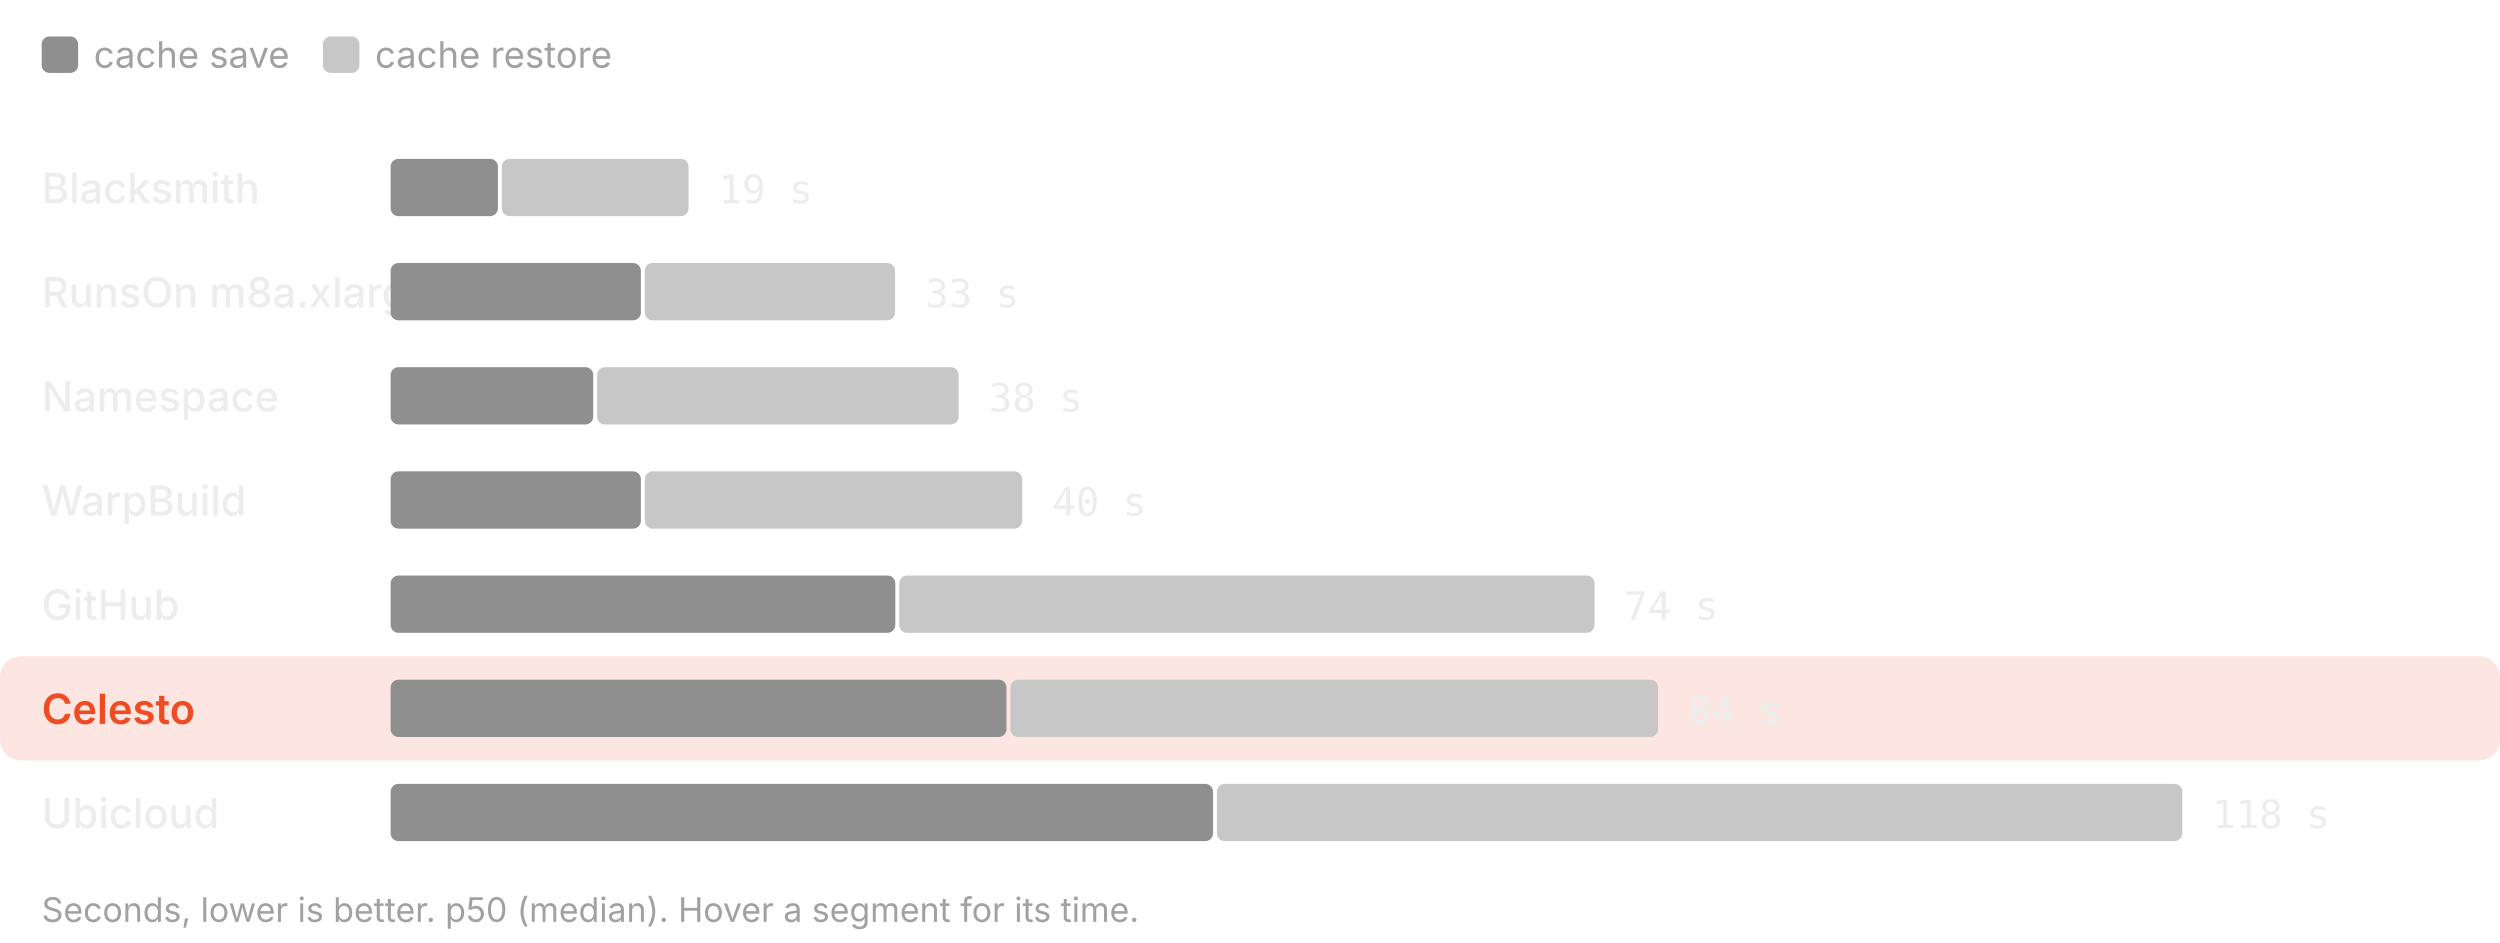
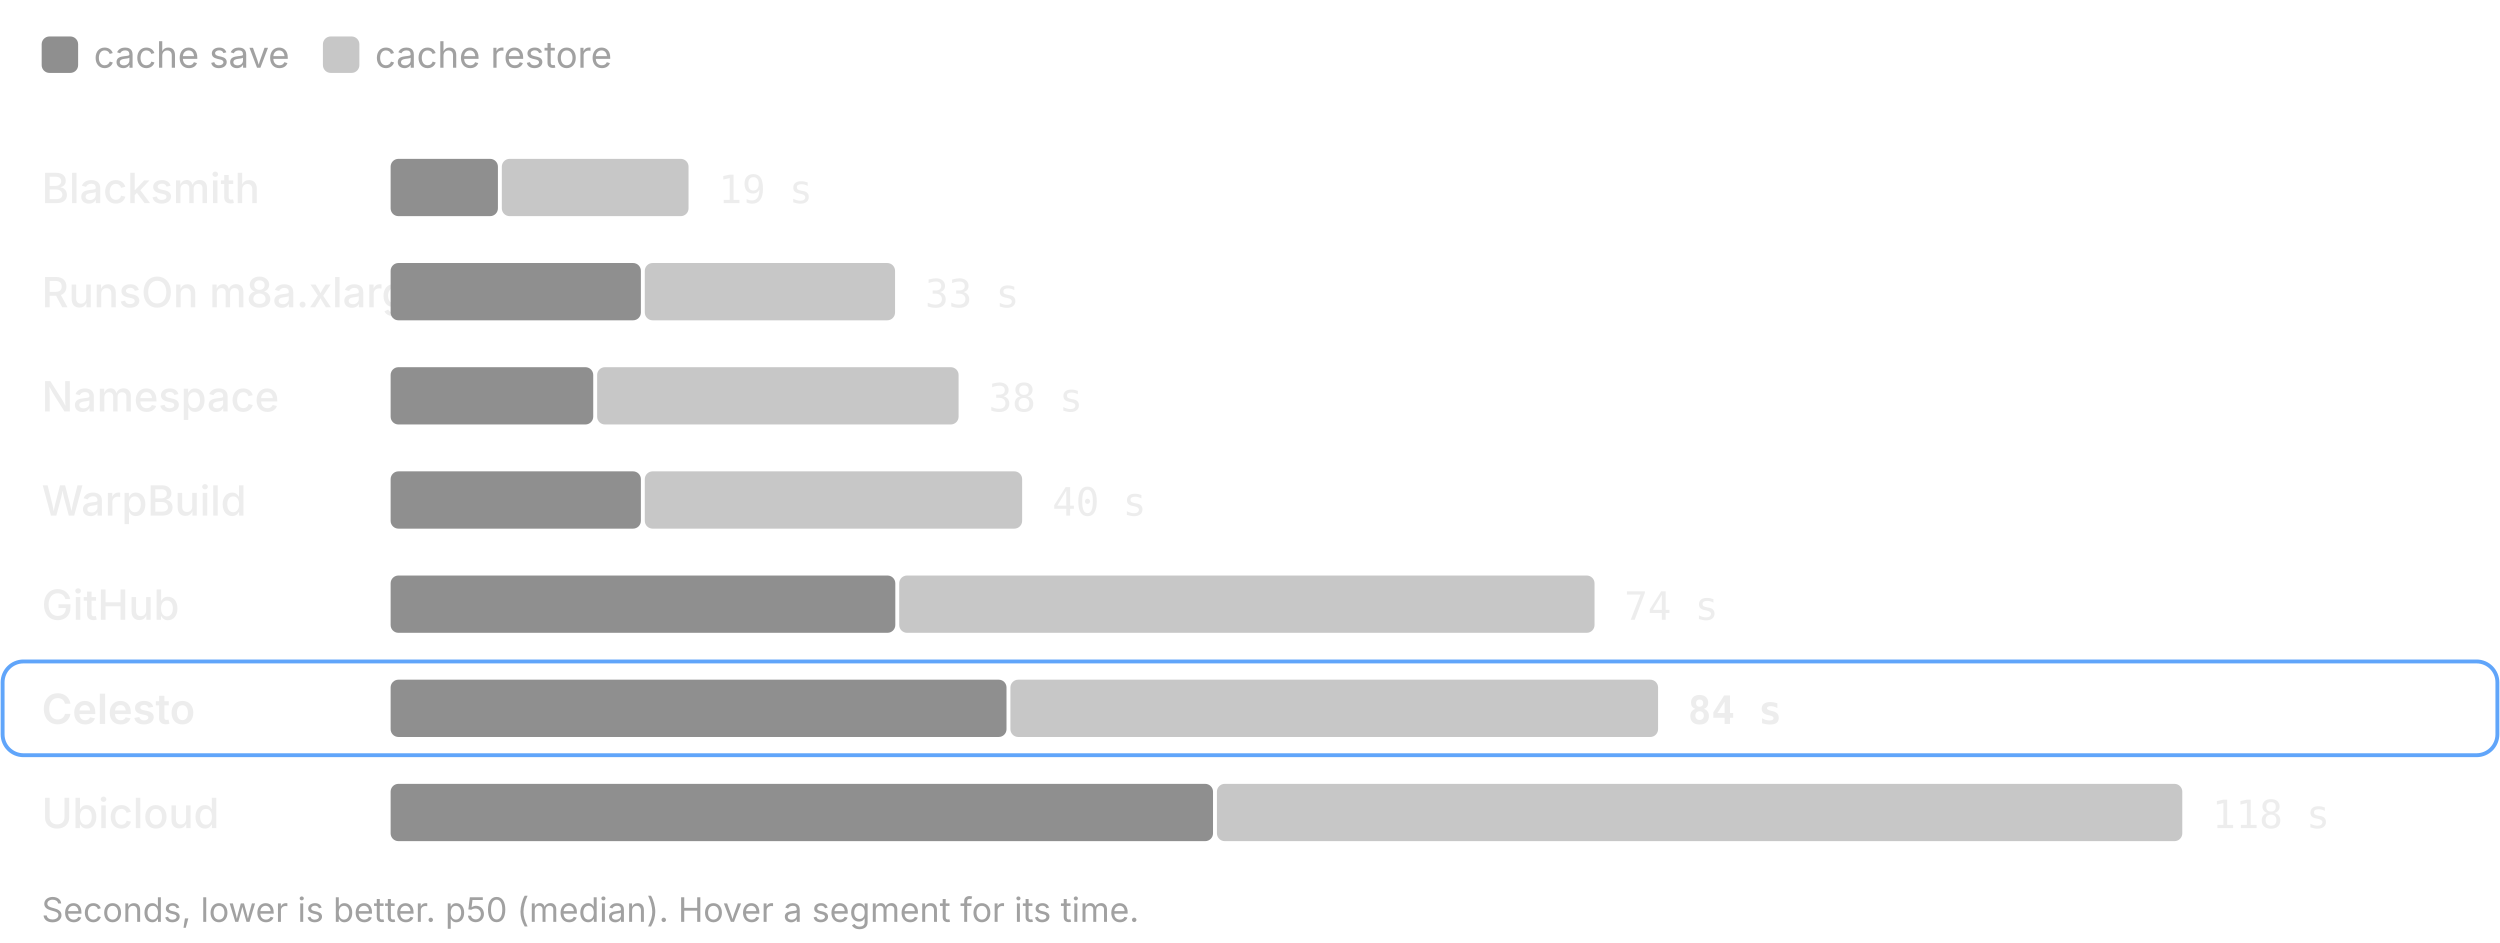
<svg xmlns="http://www.w3.org/2000/svg" viewBox="0 0 960 362" font-family="Geist,Inter,-apple-system,BlinkMacSystemFont,Segoe UI,sans-serif">
-   <style>.t{fill:#ededed}.m{fill:#a1a1a1}.hl{fill:#F04C24;fill-opacity:.14}.n{fill:#8f8f8f;fill-opacity:.16}</style>
+   <style>.t{fill:#ededed}.m{fill:#a1a1a1}.n{fill:#8f8f8f;fill-opacity:.16}</style>
  <rect x="16" y="14" width="14" height="14" rx="3" fill="#8f8f8f" />
  <text x="36" y="26" font-size="14" class="m">cache save</text>
  <rect x="124" y="14" width="14" height="14" rx="3" fill="#c7c7c7" />
  <text x="144" y="26" font-size="14" class="m">cache restore</text>
  <text x="16" y="78" font-size="16" font-weight="500" class="t">Blacksmith</text>
  <rect x="150.0" y="61" width="41.2" height="22" rx="3" fill="#8f8f8f" />
  <rect x="192.7" y="61" width="71.7" height="22" rx="3" fill="#c7c7c7" />
  <text x="275.932" y="78" font-size="15" font-weight="400" font-family="Geist Mono,SFMono-Regular,Menlo,Consolas,monospace" class="t">19 s</text>
  <text x="16" y="118" font-size="16" font-weight="500" class="t">RunsOn m8a.xlarge</text>
  <rect x="150.0" y="101" width="96.1" height="22" rx="3" fill="#8f8f8f" />
  <rect x="247.6" y="101" width="96.1" height="22" rx="3" fill="#c7c7c7" />
  <text x="355.254" y="118" font-size="15" font-weight="400" font-family="Geist Mono,SFMono-Regular,Menlo,Consolas,monospace" class="t">33 s</text>
  <text x="16" y="158" font-size="16" font-weight="500" class="t">Namespace</text>
  <rect x="150.0" y="141" width="77.8" height="22" rx="3" fill="#8f8f8f" />
  <rect x="229.3" y="141" width="138.8" height="22" rx="3" fill="#c7c7c7" />
  <text x="379.661" y="158" font-size="15" font-weight="400" font-family="Geist Mono,SFMono-Regular,Menlo,Consolas,monospace" class="t">38 s</text>
  <text x="16" y="198" font-size="16" font-weight="500" class="t">WarpBuild</text>
  <rect x="150.0" y="181" width="96.1" height="22" rx="3" fill="#8f8f8f" />
  <rect x="247.6" y="181" width="144.9" height="22" rx="3" fill="#c7c7c7" />
  <text x="404.068" y="198" font-size="15" font-weight="400" font-family="Geist Mono,SFMono-Regular,Menlo,Consolas,monospace" class="t">40 s</text>
  <text x="16" y="238" font-size="16" font-weight="500" class="t">GitHub</text>
  <rect x="150.0" y="221" width="193.8" height="22" rx="3" fill="#8f8f8f" />
  <rect x="345.3" y="221" width="267.0" height="22" rx="3" fill="#c7c7c7" />
  <text x="623.729" y="238" font-size="15" font-weight="400" font-family="Geist Mono,SFMono-Regular,Menlo,Consolas,monospace" class="t">74 s</text>
-   <rect x="0" y="252" width="960" height="40" rx="8" class="hl" />
-   <text x="16" y="278" font-size="16" font-weight="600" fill="#F04C24">Celesto</text>
+   <rect x="1" y="254" width="958" height="36" rx="8" fill="none" stroke="#60A5FA" stroke-width="1.5" />
+   <text x="16" y="278" font-size="16" font-weight="600" class="t">Celesto</text>
  <rect x="150.0" y="261" width="236.5" height="22" rx="3" fill="#8f8f8f" />
  <rect x="388.0" y="261" width="248.7" height="22" rx="3" fill="#c7c7c7" />
  <text x="648.136" y="278" font-size="15" font-weight="600" font-family="Geist Mono,SFMono-Regular,Menlo,Consolas,monospace" class="t">84 s</text>
  <text x="16" y="318" font-size="16" font-weight="500" class="t">Ubicloud</text>
  <rect x="150.0" y="301" width="315.8" height="22" rx="3" fill="#8f8f8f" />
  <rect x="467.3" y="301" width="370.7" height="22" rx="3" fill="#c7c7c7" />
  <text x="849.492" y="318" font-size="15" font-weight="400" font-family="Geist Mono,SFMono-Regular,Menlo,Consolas,monospace" class="t">118 s</text>
  <text x="16" y="354" font-size="13" class="m">Seconds, lower is better. p50 (median). Hover a segment for its time.</text>
</svg>
